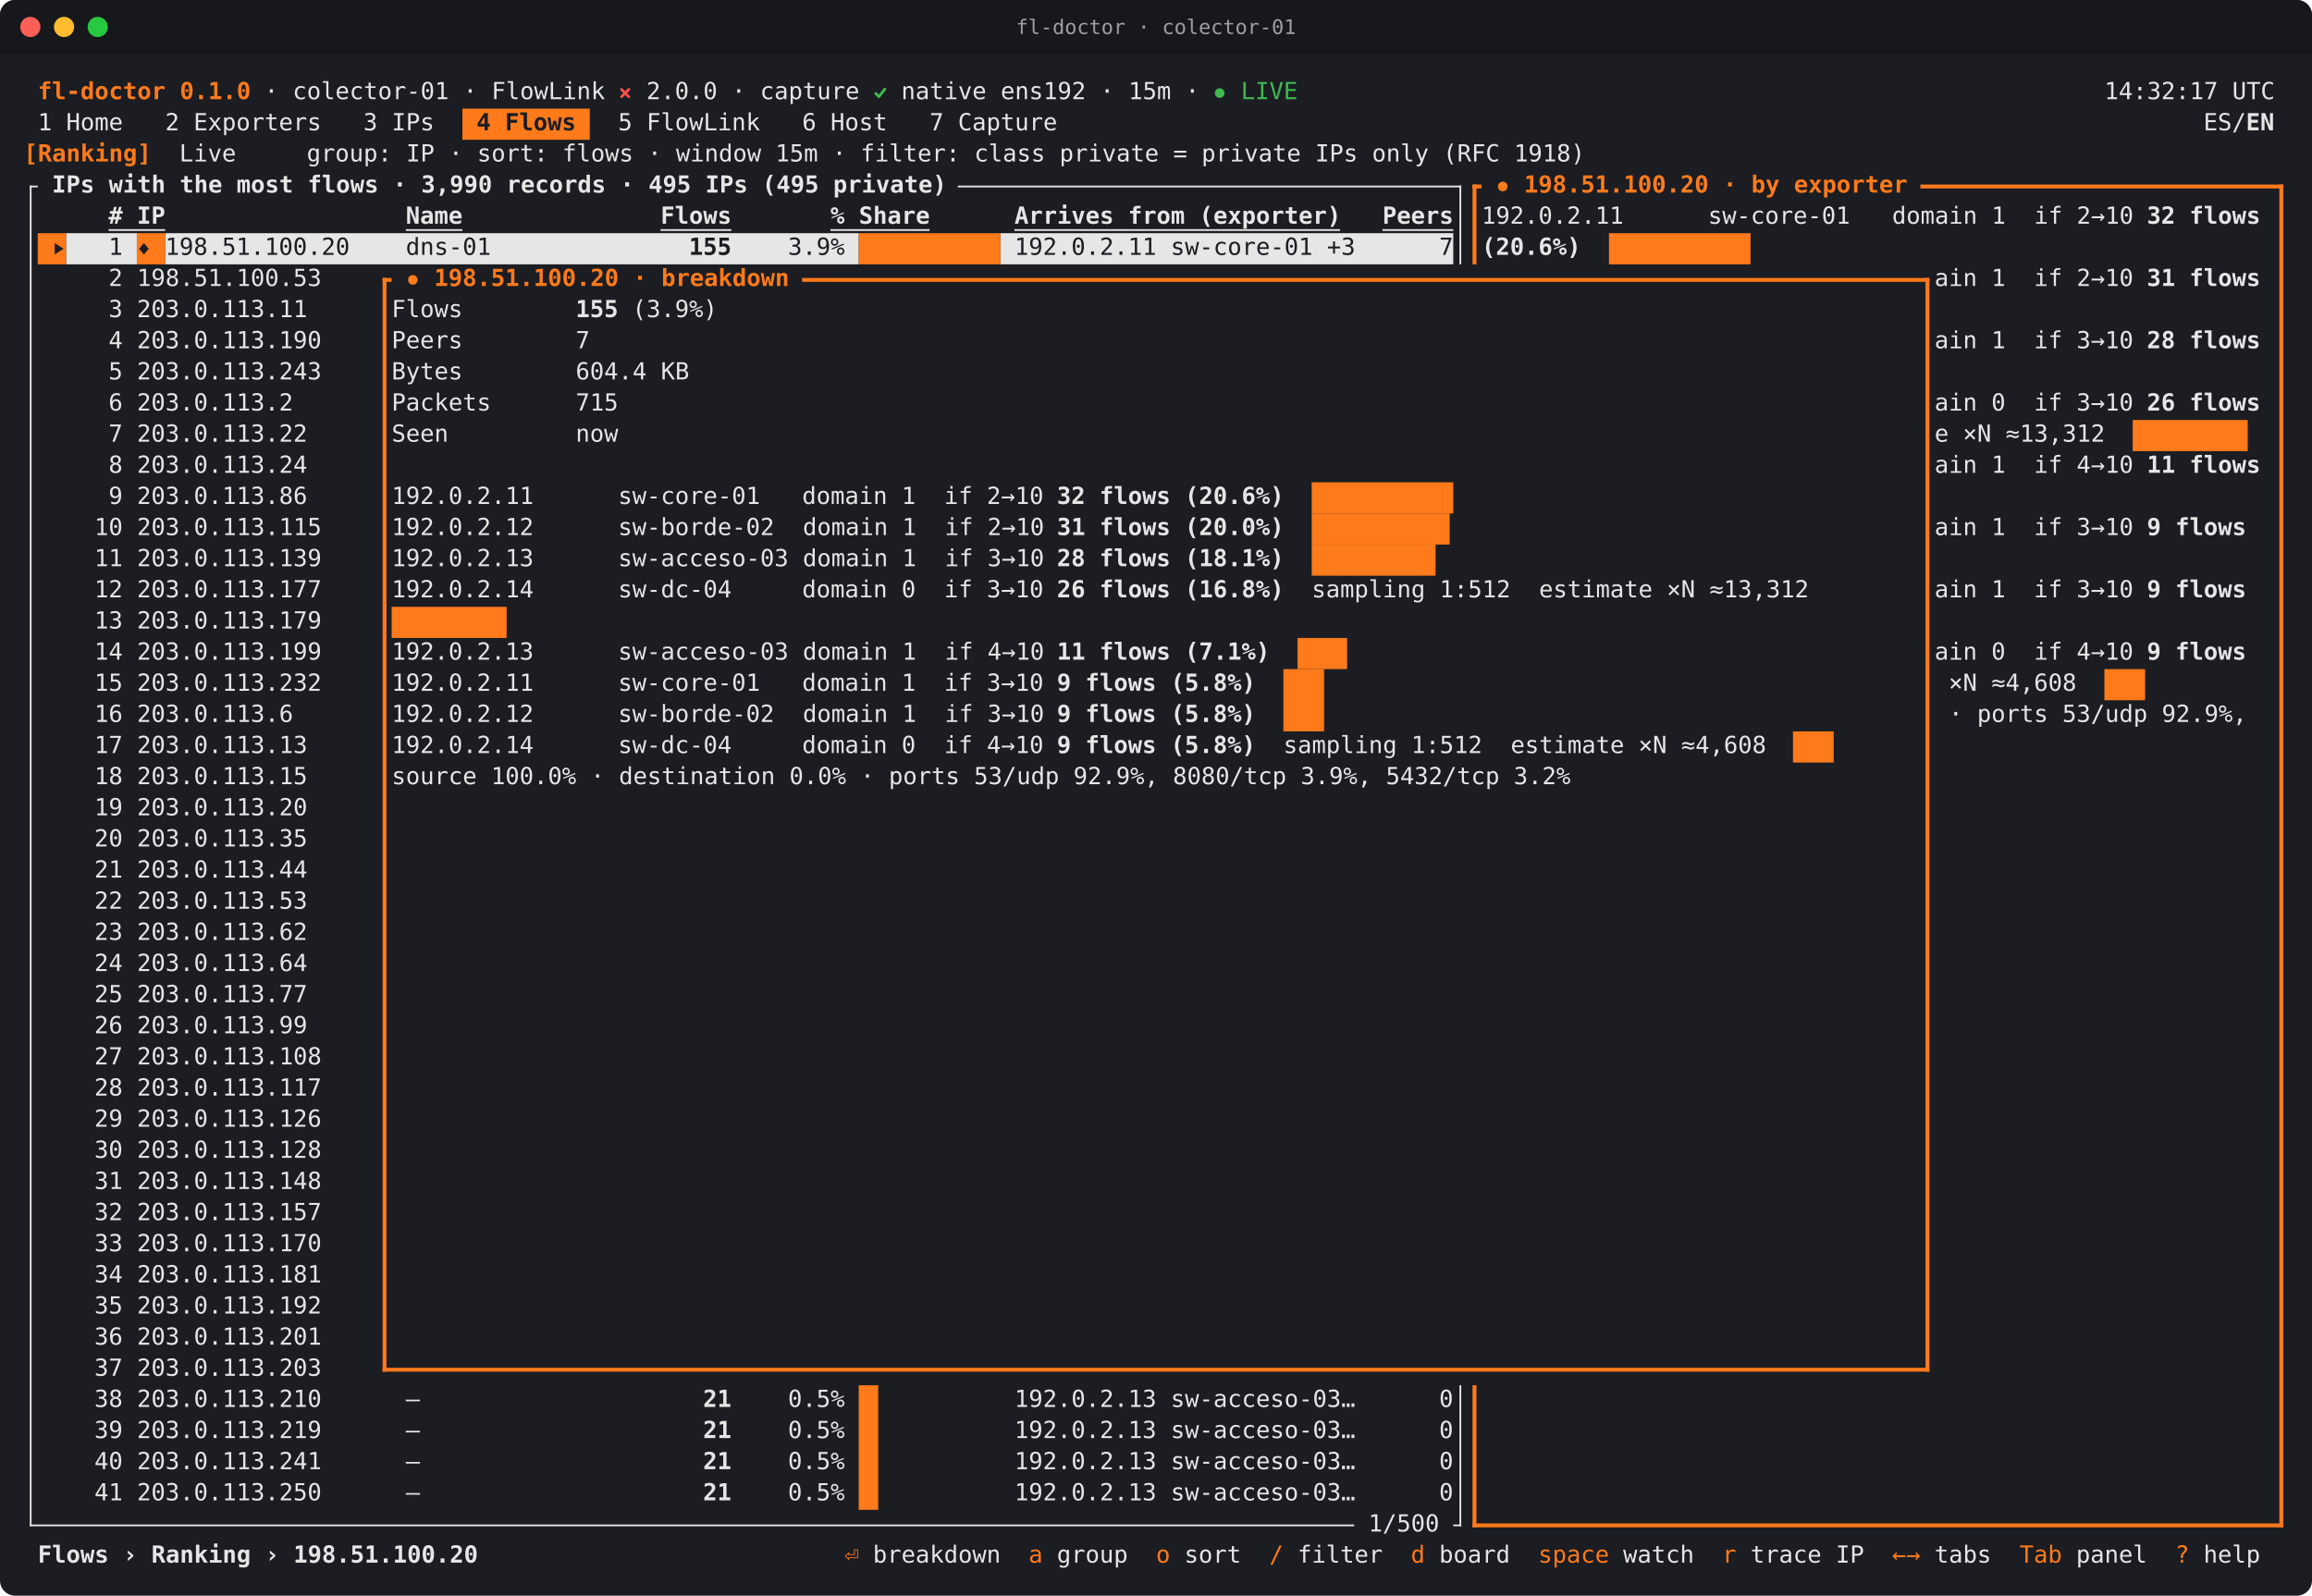
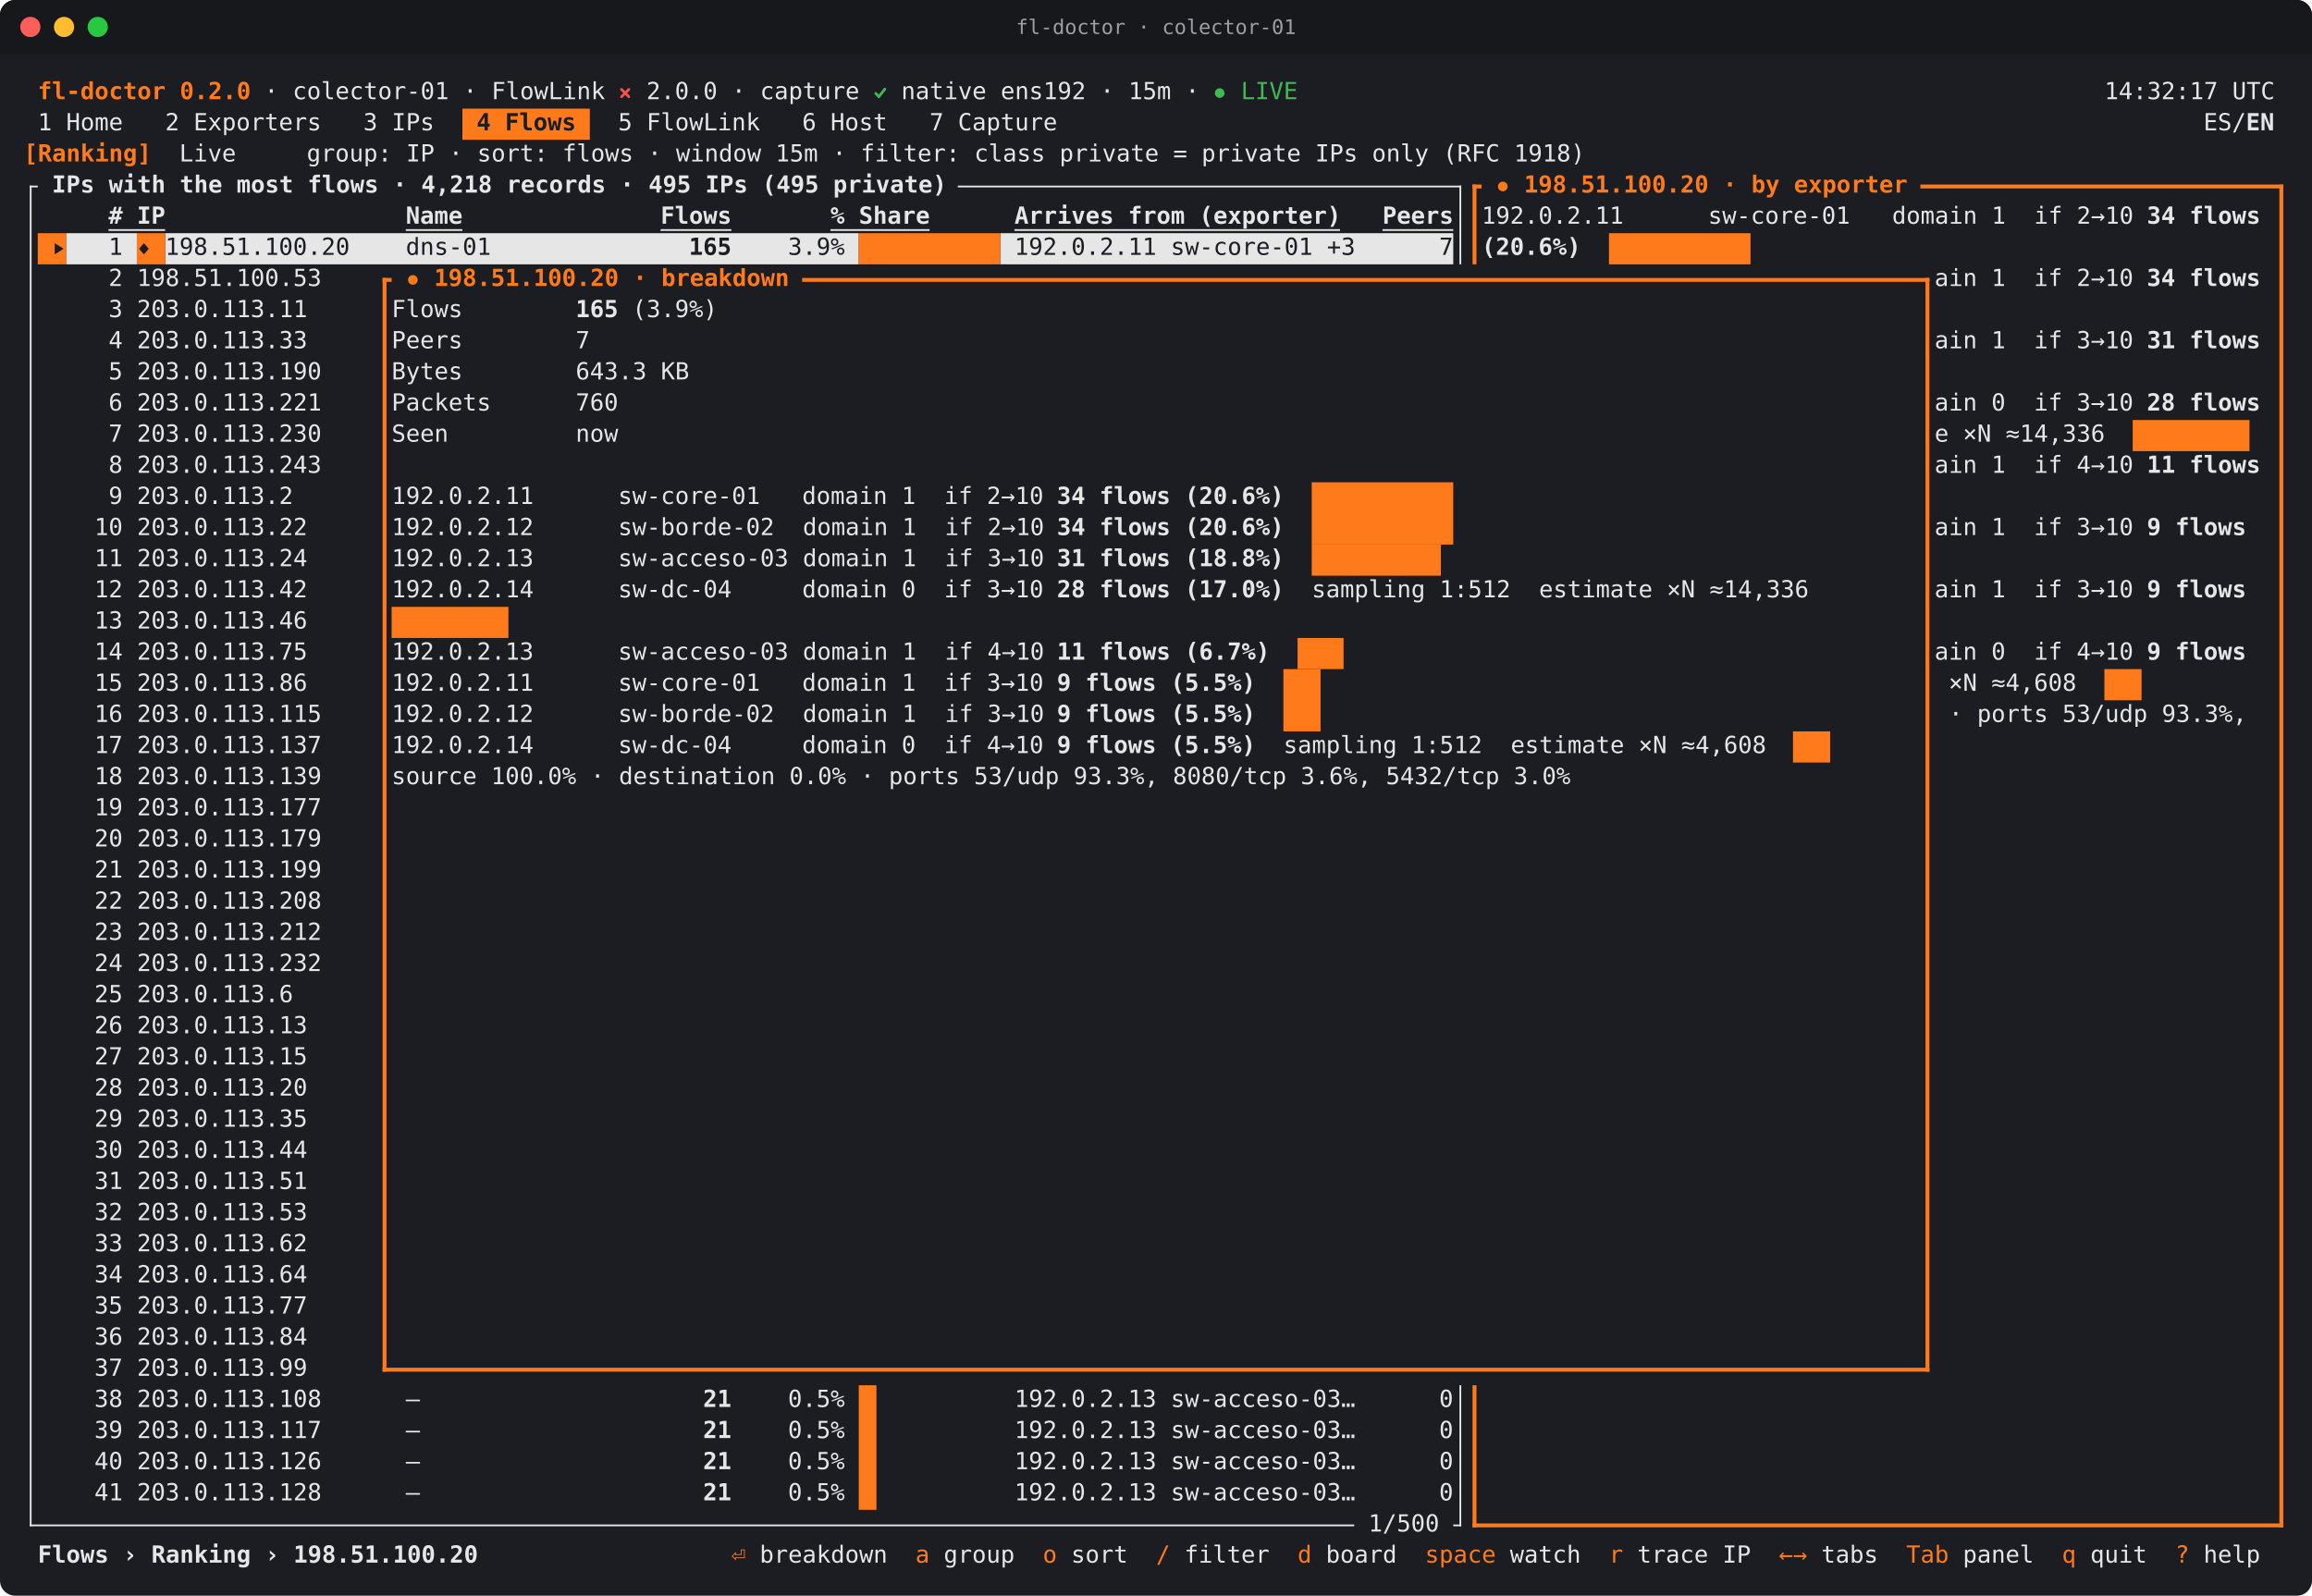
<svg xmlns="http://www.w3.org/2000/svg" role="img" viewBox="0 0 1372 947.04" width="1372" height="947.04" aria-label="fl-doctor · colector-01">
  <style>text{font-family:'JetBrains Mono','Cascadia Mono','SF Mono',Menlo,'DejaVu Sans Mono','Liberation Mono',Consolas,monospace;font-size:14px;white-space:pre}.b{font-weight:700}.i{font-style:italic}.c0{fill:#ff7a1a}.c1{fill:#e6e6e6}.c2{fill:#3fb950}.c3{fill:#1b1d22}</style>
  <rect width="1372" height="947.04" rx="9" fill="#1b1d22" />
  <path d="M0 9a9 9 0 0 1 9-9h1354a9 9 0 0 1 9 9v23H0z" fill="#16181c" />
  <circle cx="18" cy="16" r="6" fill="#ff5f57" />
  <circle cx="38" cy="16" r="6" fill="#febc2e" />
  <circle cx="58" cy="16" r="6" fill="#28c840" />
  <text x="686" y="20.2" text-anchor="middle" style="font-size:12px" fill="#c8ccd4" fill-opacity=".75">fl-doctor · colector-01</text>
  <rect x="22.4" y="138.4" width="4.2" height="18.48" fill="#1b1d22" />
  <rect x="509.6" y="138.4" width="84" height="18.48" fill="#1b1d22" />
  <rect x="17.68" y="110.16" width="1.05" height="795.69" fill="#e6e6e6" />
  <rect x="17.68" y="110.16" width="4.72" height="1.05" fill="#e6e6e6" />
  <rect x="17.68" y="904.79" width="785.93" height="1.05" fill="#e6e6e6" />
  <rect x="39.2" y="138.4" width="42" height="18.48" fill="#e6e6e6" />
  <rect x="98" y="138.4" width="411.6" height="18.48" fill="#e6e6e6" />
  <rect x="568.4" y="110.16" width="298.73" height="1.05" fill="#e6e6e6" />
  <rect x="593.6" y="138.4" width="268.8" height="18.48" fill="#e6e6e6" />
  <rect x="862.4" y="904.79" width="4.73" height="1.05" fill="#e6e6e6" />
  <rect x="866.08" y="110.16" width="1.05" height="46.72" fill="#e6e6e6" />
  <rect x="866.08" y="822.16" width="1.05" height="83.69" fill="#e6e6e6" />
  <rect x="22.4" y="138.4" width="16.8" height="18.48" fill="#ff7a1a" />
  <rect x="81.2" y="138.4" width="16.8" height="18.48" fill="#ff7a1a" />
  <rect x="227.04" y="164.97" width="2.31" height="649.11" fill="#ff7a1a" />
  <rect x="227.04" y="164.97" width="5.36" height="2.31" fill="#ff7a1a" />
  <rect x="227.04" y="811.76" width="917.91" height="2.31" fill="#ff7a1a" />
-   <rect x="232.4" y="360.16" width="68.25" height="18.48" fill="#ff7a1a" />
+   <rect x="232.4" y="360.16" width="69.3" height="18.48" fill="#ff7a1a" />
  <rect x="274.4" y="64.48" width="75.6" height="18.48" fill="#ff7a1a" />
  <rect x="476" y="164.97" width="668.95" height="2.31" fill="#ff7a1a" />
-   <rect x="509.6" y="822.16" width="11.55" height="73.92" fill="#ff7a1a" />
+   <rect x="509.6" y="822.16" width="10.5" height="73.92" fill="#ff7a1a" />
  <rect x="509.6" y="138.4" width="84" height="18.48" fill="#ff7a1a" />
-   <rect x="761.6" y="397.12" width="24.15" height="36.96" fill="#ff7a1a" />
-   <rect x="770" y="378.64" width="29.4" height="18.48" fill="#ff7a1a" />
-   <rect x="778.4" y="323.2" width="73.5" height="18.48" fill="#ff7a1a" />
-   <rect x="778.4" y="304.72" width="81.9" height="18.48" fill="#ff7a1a" />
-   <rect x="778.4" y="286.24" width="84" height="18.48" fill="#ff7a1a" />
+   <rect x="761.6" y="397.12" width="22.05" height="36.96" fill="#ff7a1a" />
+   <rect x="770" y="378.64" width="27.3" height="18.48" fill="#ff7a1a" />
+   <rect x="778.4" y="323.2" width="76.65" height="18.48" fill="#ff7a1a" />
+   <rect x="778.4" y="286.24" width="84" height="36.96" fill="#ff7a1a" />
  <rect x="873.85" y="109.53" width="2.31" height="47.35" fill="#ff7a1a" />
  <rect x="873.85" y="822.16" width="2.31" height="84.32" fill="#ff7a1a" />
  <rect x="873.85" y="109.53" width="5.36" height="2.31" fill="#ff7a1a" />
  <rect x="873.85" y="904.16" width="481.11" height="2.31" fill="#ff7a1a" />
  <rect x="954.8" y="138.4" width="84" height="18.48" fill="#ff7a1a" />
-   <rect x="1064" y="434.08" width="24.15" height="18.48" fill="#ff7a1a" />
+   <rect x="1064" y="434.08" width="22.05" height="18.48" fill="#ff7a1a" />
  <rect x="1139.6" y="109.53" width="215.36" height="2.31" fill="#ff7a1a" />
  <rect x="1142.64" y="164.97" width="2.31" height="649.11" fill="#ff7a1a" />
-   <rect x="1248.8" y="397.12" width="24.15" height="18.48" fill="#ff7a1a" />
-   <rect x="1265.6" y="249.28" width="68.25" height="18.48" fill="#ff7a1a" />
+   <rect x="1248.8" y="397.12" width="22.05" height="18.48" fill="#ff7a1a" />
+   <rect x="1265.6" y="249.28" width="69.3" height="18.48" fill="#ff7a1a" />
  <rect x="1352.64" y="109.53" width="2.31" height="796.95" fill="#ff7a1a" />
  <path d="M368.82 53.06L373.18 57.42M373.18 53.06L368.82 57.42" fill="none" stroke="#f85149" stroke-width="1.6" stroke-linecap="round" />
  <path d="M519.68 55.41L521.53 57.42L525.06 52.89" fill="none" stroke="#3fb950" stroke-width="1.6" stroke-linecap="round" stroke-linejoin="round" />
  <circle cx="723.8" cy="55.24" r="2.86" fill="#3fb950" />
  <circle cx="891.8" cy="110.68" r="2.86" fill="#ff7a1a" />
  <path d="M32.45 144.29L37.71 147.64L32.45 150.99Z" fill="#1b1d22" />
  <path d="M85.4 144.28L88.26 147.64L85.4 151L82.54 147.64Z" fill="#1b1d22" />
  <circle cx="245" cy="166.12" r="2.86" fill="#ff7a1a" />
-   <text class="c0 b" x="22.4" y="58.86" textLength="126" lengthAdjust="spacing" xml:space="preserve">fl-doctor 0.1.0</text>
+   <text class="c0 b" x="22.4" y="58.86" textLength="126" lengthAdjust="spacing" xml:space="preserve">fl-doctor 0.2.0</text>
  <text class="c1" x="156.8" y="58.86" textLength="201.6" lengthAdjust="spacing" xml:space="preserve">· colector-01 · FlowLink</text>
  <text class="c1" x="383.6" y="58.86" textLength="126" lengthAdjust="spacing" xml:space="preserve">2.0.0 · capture</text>
  <text class="c1" x="534.8" y="58.86" textLength="176.4" lengthAdjust="spacing" xml:space="preserve">native ens192 · 15m ·</text>
  <text class="c2" x="736.4" y="58.86" textLength="33.6" lengthAdjust="spacing" xml:space="preserve">LIVE</text>
  <text class="c1" x="1248.8" y="58.86" textLength="100.8" lengthAdjust="spacing" xml:space="preserve">14:32:17 UTC</text>
  <text class="c1" x="22.4" y="77.34" textLength="50.4" lengthAdjust="spacing" xml:space="preserve">1 Home</text>
  <text class="c1" x="98" y="77.34" textLength="92.4" lengthAdjust="spacing" xml:space="preserve">2 Exporters</text>
  <text class="c1" x="215.6" y="77.34" textLength="42" lengthAdjust="spacing" xml:space="preserve">3 IPs</text>
  <text class="c3 b" x="282.8" y="77.34" textLength="58.8" lengthAdjust="spacing" xml:space="preserve">4 Flows</text>
  <text class="c1" x="366.8" y="77.34" textLength="84" lengthAdjust="spacing" xml:space="preserve">5 FlowLink</text>
  <text class="c1" x="476" y="77.34" textLength="50.4" lengthAdjust="spacing" xml:space="preserve">6 Host</text>
  <text class="c1" x="551.6" y="77.34" textLength="75.6" lengthAdjust="spacing" xml:space="preserve">7 Capture</text>
  <text class="c1" x="1307.6" y="77.34" textLength="25.2" lengthAdjust="spacing" xml:space="preserve">ES/</text>
  <text class="c1 b" x="1332.8" y="77.34" textLength="16.8" lengthAdjust="spacing" xml:space="preserve">EN</text>
  <text class="c0 b" x="14" y="95.82" textLength="75.6" lengthAdjust="spacing" xml:space="preserve">[Ranking]</text>
  <text class="c1" x="106.4" y="95.82" textLength="33.6" lengthAdjust="spacing" xml:space="preserve">Live</text>
  <text class="c1" x="182" y="95.82" textLength="756" lengthAdjust="spacing" xml:space="preserve">group: IP · sort: flows · window 15m · filter: class private = private IPs only (RFC 1918)</text>
-   <text class="c1 b" x="30.8" y="114.3" textLength="529.2" lengthAdjust="spacing" xml:space="preserve">IPs with the most flows · 3,990 records · 495 IPs (495 private)</text>
+   <text class="c1 b" x="30.8" y="114.3" textLength="529.2" lengthAdjust="spacing" xml:space="preserve">IPs with the most flows · 4,218 records · 495 IPs (495 private)</text>
  <text class="c0 b" x="904.4" y="114.3" textLength="226.8" lengthAdjust="spacing" xml:space="preserve">198.51.100.20 · by exporter</text>
  <text class="c1 b" x="64.4" y="132.78" textLength="33.6" lengthAdjust="spacing" xml:space="preserve"># IP</text>
  <rect x="64.4" y="136" width="33.6" height="1.05" fill="#e6e6e6" />
  <text class="c1 b" x="240.8" y="132.78" textLength="33.6" lengthAdjust="spacing" xml:space="preserve">Name</text>
  <rect x="240.8" y="136" width="33.6" height="1.05" fill="#e6e6e6" />
  <text class="c1 b" x="392" y="132.78" textLength="42" lengthAdjust="spacing" xml:space="preserve">Flows</text>
  <rect x="392" y="136" width="42" height="1.05" fill="#e6e6e6" />
  <text class="c1 b" x="492.8" y="132.78" textLength="58.8" lengthAdjust="spacing" xml:space="preserve">% Share</text>
  <rect x="492.8" y="136" width="58.8" height="1.05" fill="#e6e6e6" />
  <text class="c1 b" x="602" y="132.78" textLength="193.2" lengthAdjust="spacing" xml:space="preserve">Arrives from (exporter)</text>
  <rect x="602" y="136" width="193.2" height="1.05" fill="#e6e6e6" />
  <text class="c1 b" x="820.4" y="132.78" textLength="42" lengthAdjust="spacing" xml:space="preserve">Peers</text>
  <rect x="820.4" y="136" width="42" height="1.05" fill="#e6e6e6" />
  <text class="c1" x="879.2" y="132.78" textLength="84" lengthAdjust="spacing" xml:space="preserve">192.0.2.11</text>
  <text class="c1" x="1013.6" y="132.78" textLength="84" lengthAdjust="spacing" xml:space="preserve">sw-core-01</text>
  <text class="c1" x="1122.8" y="132.78" textLength="142.8" lengthAdjust="spacing" xml:space="preserve">domain 1  if 2→10</text>
-   <text class="c1 b" x="1274" y="132.78" textLength="67.2" lengthAdjust="spacing" xml:space="preserve">32 flows</text>
+   <text class="c1 b" x="1274" y="132.78" textLength="67.2" lengthAdjust="spacing" xml:space="preserve">34 flows</text>
  <text class="c3" x="64.4" y="151.26" textLength="8.4" lengthAdjust="spacing" xml:space="preserve">1</text>
  <text class="c3" x="98" y="151.26" textLength="109.2" lengthAdjust="spacing" xml:space="preserve">198.51.100.20</text>
  <text class="c3" x="240.8" y="151.26" textLength="50.4" lengthAdjust="spacing" xml:space="preserve">dns-01</text>
-   <text class="c3 b" x="408.8" y="151.26" textLength="25.2" lengthAdjust="spacing" xml:space="preserve">155</text>
+   <text class="c3 b" x="408.8" y="151.26" textLength="25.2" lengthAdjust="spacing" xml:space="preserve">165</text>
  <text class="c3" x="467.6" y="151.26" textLength="33.6" lengthAdjust="spacing" xml:space="preserve">3.9%</text>
  <text class="c3" x="602" y="151.26" textLength="201.6" lengthAdjust="spacing" xml:space="preserve">192.0.2.11 sw-core-01 +3</text>
  <text class="c3" x="854" y="151.26" textLength="8.4" lengthAdjust="spacing" xml:space="preserve">7</text>
  <text class="c1 b" x="879.2" y="151.26" textLength="58.8" lengthAdjust="spacing" xml:space="preserve">(20.6%)</text>
  <text class="c1" x="64.4" y="169.74" textLength="126" lengthAdjust="spacing" xml:space="preserve">2 198.51.100.53</text>
  <text class="c0 b" x="257.6" y="169.74" textLength="210" lengthAdjust="spacing" xml:space="preserve">198.51.100.20 · breakdown</text>
  <text class="c1" x="1148" y="169.74" textLength="117.6" lengthAdjust="spacing" xml:space="preserve">ain 1  if 2→10</text>
-   <text class="c1 b" x="1274" y="169.74" textLength="67.2" lengthAdjust="spacing" xml:space="preserve">31 flows</text>
+   <text class="c1 b" x="1274" y="169.74" textLength="67.2" lengthAdjust="spacing" xml:space="preserve">34 flows</text>
  <text class="c1" x="64.4" y="188.22" textLength="117.6" lengthAdjust="spacing" xml:space="preserve">3 203.0.113.11</text>
  <text class="c1" x="232.4" y="188.22" textLength="42" lengthAdjust="spacing" xml:space="preserve">Flows</text>
-   <text class="c1 b" x="341.6" y="188.22" textLength="25.2" lengthAdjust="spacing" xml:space="preserve">155</text>
+   <text class="c1 b" x="341.6" y="188.22" textLength="25.2" lengthAdjust="spacing" xml:space="preserve">165</text>
  <text class="c1" x="375.2" y="188.22" textLength="50.4" lengthAdjust="spacing" xml:space="preserve">(3.9%)</text>
-   <text class="c1" x="64.4" y="206.7" textLength="126" lengthAdjust="spacing" xml:space="preserve">4 203.0.113.190</text>
+   <text class="c1" x="64.4" y="206.7" textLength="117.6" lengthAdjust="spacing" xml:space="preserve">4 203.0.113.33</text>
  <text class="c1" x="232.4" y="206.7" textLength="42" lengthAdjust="spacing" xml:space="preserve">Peers</text>
  <text class="c1" x="341.6" y="206.7" textLength="8.4" lengthAdjust="spacing" xml:space="preserve">7</text>
  <text class="c1" x="1148" y="206.7" textLength="117.6" lengthAdjust="spacing" xml:space="preserve">ain 1  if 3→10</text>
-   <text class="c1 b" x="1274" y="206.7" textLength="67.2" lengthAdjust="spacing" xml:space="preserve">28 flows</text>
-   <text class="c1" x="64.4" y="225.18" textLength="126" lengthAdjust="spacing" xml:space="preserve">5 203.0.113.243</text>
+   <text class="c1 b" x="1274" y="206.7" textLength="67.2" lengthAdjust="spacing" xml:space="preserve">31 flows</text>
+   <text class="c1" x="64.4" y="225.18" textLength="126" lengthAdjust="spacing" xml:space="preserve">5 203.0.113.190</text>
  <text class="c1" x="232.4" y="225.18" textLength="42" lengthAdjust="spacing" xml:space="preserve">Bytes</text>
-   <text class="c1" x="341.6" y="225.18" textLength="67.2" lengthAdjust="spacing" xml:space="preserve">604.4 KB</text>
-   <text class="c1" x="64.4" y="243.66" textLength="109.2" lengthAdjust="spacing" xml:space="preserve">6 203.0.113.2</text>
+   <text class="c1" x="341.6" y="225.18" textLength="67.2" lengthAdjust="spacing" xml:space="preserve">643.3 KB</text>
+   <text class="c1" x="64.4" y="243.66" textLength="126" lengthAdjust="spacing" xml:space="preserve">6 203.0.113.221</text>
  <text class="c1" x="232.4" y="243.66" textLength="58.8" lengthAdjust="spacing" xml:space="preserve">Packets</text>
-   <text class="c1" x="341.6" y="243.66" textLength="25.2" lengthAdjust="spacing" xml:space="preserve">715</text>
+   <text class="c1" x="341.6" y="243.66" textLength="25.2" lengthAdjust="spacing" xml:space="preserve">760</text>
  <text class="c1" x="1148" y="243.66" textLength="117.6" lengthAdjust="spacing" xml:space="preserve">ain 0  if 3→10</text>
-   <text class="c1 b" x="1274" y="243.66" textLength="67.2" lengthAdjust="spacing" xml:space="preserve">26 flows</text>
-   <text class="c1" x="64.4" y="262.14" textLength="117.6" lengthAdjust="spacing" xml:space="preserve">7 203.0.113.22</text>
+   <text class="c1 b" x="1274" y="243.66" textLength="67.2" lengthAdjust="spacing" xml:space="preserve">28 flows</text>
+   <text class="c1" x="64.4" y="262.14" textLength="126" lengthAdjust="spacing" xml:space="preserve">7 203.0.113.230</text>
  <text class="c1" x="232.4" y="262.14" textLength="33.6" lengthAdjust="spacing" xml:space="preserve">Seen</text>
  <text class="c1" x="341.6" y="262.14" textLength="25.2" lengthAdjust="spacing" xml:space="preserve">now</text>
-   <text class="c1" x="1148" y="262.14" textLength="100.8" lengthAdjust="spacing" xml:space="preserve">e ×N ≈13,312</text>
-   <text class="c1" x="64.4" y="280.62" textLength="117.6" lengthAdjust="spacing" xml:space="preserve">8 203.0.113.24</text>
+   <text class="c1" x="1148" y="262.14" textLength="100.8" lengthAdjust="spacing" xml:space="preserve">e ×N ≈14,336</text>
+   <text class="c1" x="64.4" y="280.62" textLength="126" lengthAdjust="spacing" xml:space="preserve">8 203.0.113.243</text>
  <text class="c1" x="1148" y="280.62" textLength="117.6" lengthAdjust="spacing" xml:space="preserve">ain 1  if 4→10</text>
  <text class="c1 b" x="1274" y="280.62" textLength="67.2" lengthAdjust="spacing" xml:space="preserve">11 flows</text>
-   <text class="c1" x="64.4" y="299.1" textLength="117.6" lengthAdjust="spacing" xml:space="preserve">9 203.0.113.86</text>
+   <text class="c1" x="64.4" y="299.1" textLength="109.2" lengthAdjust="spacing" xml:space="preserve">9 203.0.113.2</text>
  <text class="c1" x="232.4" y="299.1" textLength="84" lengthAdjust="spacing" xml:space="preserve">192.0.2.11</text>
  <text class="c1" x="366.8" y="299.1" textLength="84" lengthAdjust="spacing" xml:space="preserve">sw-core-01</text>
  <text class="c1" x="476" y="299.1" textLength="142.8" lengthAdjust="spacing" xml:space="preserve">domain 1  if 2→10</text>
-   <text class="c1 b" x="627.2" y="299.1" textLength="134.4" lengthAdjust="spacing" xml:space="preserve">32 flows (20.6%)</text>
-   <text class="c1" x="56" y="317.58" textLength="134.4" lengthAdjust="spacing" xml:space="preserve">10 203.0.113.115</text>
+   <text class="c1 b" x="627.2" y="299.1" textLength="134.4" lengthAdjust="spacing" xml:space="preserve">34 flows (20.6%)</text>
+   <text class="c1" x="56" y="317.58" textLength="126" lengthAdjust="spacing" xml:space="preserve">10 203.0.113.22</text>
  <text class="c1" x="232.4" y="317.58" textLength="84" lengthAdjust="spacing" xml:space="preserve">192.0.2.12</text>
  <text class="c1" x="366.8" y="317.58" textLength="252" lengthAdjust="spacing" xml:space="preserve">sw-borde-02  domain 1  if 2→10</text>
-   <text class="c1 b" x="627.2" y="317.58" textLength="134.4" lengthAdjust="spacing" xml:space="preserve">31 flows (20.0%)</text>
+   <text class="c1 b" x="627.2" y="317.58" textLength="134.4" lengthAdjust="spacing" xml:space="preserve">34 flows (20.6%)</text>
  <text class="c1" x="1148" y="317.58" textLength="117.6" lengthAdjust="spacing" xml:space="preserve">ain 1  if 3→10</text>
  <text class="c1 b" x="1274" y="317.58" textLength="58.8" lengthAdjust="spacing" xml:space="preserve">9 flows</text>
-   <text class="c1" x="56" y="336.06" textLength="134.4" lengthAdjust="spacing" xml:space="preserve">11 203.0.113.139</text>
+   <text class="c1" x="56" y="336.06" textLength="126" lengthAdjust="spacing" xml:space="preserve">11 203.0.113.24</text>
  <text class="c1" x="232.4" y="336.06" textLength="84" lengthAdjust="spacing" xml:space="preserve">192.0.2.13</text>
  <text class="c1" x="366.8" y="336.06" textLength="252" lengthAdjust="spacing" xml:space="preserve">sw-acceso-03 domain 1  if 3→10</text>
-   <text class="c1 b" x="627.2" y="336.06" textLength="134.4" lengthAdjust="spacing" xml:space="preserve">28 flows (18.1%)</text>
-   <text class="c1" x="56" y="354.54" textLength="134.4" lengthAdjust="spacing" xml:space="preserve">12 203.0.113.177</text>
+   <text class="c1 b" x="627.2" y="336.06" textLength="134.4" lengthAdjust="spacing" xml:space="preserve">31 flows (18.8%)</text>
+   <text class="c1" x="56" y="354.54" textLength="126" lengthAdjust="spacing" xml:space="preserve">12 203.0.113.42</text>
  <text class="c1" x="232.4" y="354.54" textLength="84" lengthAdjust="spacing" xml:space="preserve">192.0.2.14</text>
  <text class="c1" x="366.8" y="354.54" textLength="67.2" lengthAdjust="spacing" xml:space="preserve">sw-dc-04</text>
  <text class="c1" x="476" y="354.54" textLength="142.8" lengthAdjust="spacing" xml:space="preserve">domain 0  if 3→10</text>
-   <text class="c1 b" x="627.2" y="354.54" textLength="134.4" lengthAdjust="spacing" xml:space="preserve">26 flows (16.8%)</text>
-   <text class="c1" x="778.4" y="354.54" textLength="294" lengthAdjust="spacing" xml:space="preserve">sampling 1:512  estimate ×N ≈13,312</text>
+   <text class="c1 b" x="627.2" y="354.54" textLength="134.4" lengthAdjust="spacing" xml:space="preserve">28 flows (17.0%)</text>
+   <text class="c1" x="778.4" y="354.54" textLength="294" lengthAdjust="spacing" xml:space="preserve">sampling 1:512  estimate ×N ≈14,336</text>
  <text class="c1" x="1148" y="354.54" textLength="117.6" lengthAdjust="spacing" xml:space="preserve">ain 1  if 3→10</text>
  <text class="c1 b" x="1274" y="354.54" textLength="58.8" lengthAdjust="spacing" xml:space="preserve">9 flows</text>
-   <text class="c1" x="56" y="373.02" textLength="134.4" lengthAdjust="spacing" xml:space="preserve">13 203.0.113.179</text>
-   <text class="c1" x="56" y="391.5" textLength="134.4" lengthAdjust="spacing" xml:space="preserve">14 203.0.113.199</text>
+   <text class="c1" x="56" y="373.02" textLength="126" lengthAdjust="spacing" xml:space="preserve">13 203.0.113.46</text>
+   <text class="c1" x="56" y="391.5" textLength="126" lengthAdjust="spacing" xml:space="preserve">14 203.0.113.75</text>
  <text class="c1" x="232.4" y="391.5" textLength="84" lengthAdjust="spacing" xml:space="preserve">192.0.2.13</text>
  <text class="c1" x="366.8" y="391.5" textLength="252" lengthAdjust="spacing" xml:space="preserve">sw-acceso-03 domain 1  if 4→10</text>
-   <text class="c1 b" x="627.2" y="391.5" textLength="126" lengthAdjust="spacing" xml:space="preserve">11 flows (7.1%)</text>
+   <text class="c1 b" x="627.2" y="391.5" textLength="126" lengthAdjust="spacing" xml:space="preserve">11 flows (6.7%)</text>
  <text class="c1" x="1148" y="391.5" textLength="117.6" lengthAdjust="spacing" xml:space="preserve">ain 0  if 4→10</text>
  <text class="c1 b" x="1274" y="391.5" textLength="58.8" lengthAdjust="spacing" xml:space="preserve">9 flows</text>
-   <text class="c1" x="56" y="409.98" textLength="134.4" lengthAdjust="spacing" xml:space="preserve">15 203.0.113.232</text>
+   <text class="c1" x="56" y="409.98" textLength="126" lengthAdjust="spacing" xml:space="preserve">15 203.0.113.86</text>
  <text class="c1" x="232.4" y="409.98" textLength="84" lengthAdjust="spacing" xml:space="preserve">192.0.2.11</text>
  <text class="c1" x="366.8" y="409.98" textLength="84" lengthAdjust="spacing" xml:space="preserve">sw-core-01</text>
  <text class="c1" x="476" y="409.98" textLength="142.8" lengthAdjust="spacing" xml:space="preserve">domain 1  if 3→10</text>
-   <text class="c1 b" x="627.2" y="409.98" textLength="117.6" lengthAdjust="spacing" xml:space="preserve">9 flows (5.8%)</text>
+   <text class="c1 b" x="627.2" y="409.98" textLength="117.6" lengthAdjust="spacing" xml:space="preserve">9 flows (5.5%)</text>
  <text class="c1" x="1156.4" y="409.98" textLength="75.6" lengthAdjust="spacing" xml:space="preserve">×N ≈4,608</text>
-   <text class="c1" x="56" y="428.46" textLength="117.6" lengthAdjust="spacing" xml:space="preserve">16 203.0.113.6</text>
+   <text class="c1" x="56" y="428.46" textLength="134.4" lengthAdjust="spacing" xml:space="preserve">16 203.0.113.115</text>
  <text class="c1" x="232.4" y="428.46" textLength="84" lengthAdjust="spacing" xml:space="preserve">192.0.2.12</text>
  <text class="c1" x="366.8" y="428.46" textLength="252" lengthAdjust="spacing" xml:space="preserve">sw-borde-02  domain 1  if 3→10</text>
-   <text class="c1 b" x="627.2" y="428.46" textLength="117.6" lengthAdjust="spacing" xml:space="preserve">9 flows (5.8%)</text>
-   <text class="c1" x="1156.4" y="428.46" textLength="176.4" lengthAdjust="spacing" xml:space="preserve">· ports 53/udp 92.9%,</text>
-   <text class="c1" x="56" y="446.94" textLength="126" lengthAdjust="spacing" xml:space="preserve">17 203.0.113.13</text>
+   <text class="c1 b" x="627.2" y="428.46" textLength="117.6" lengthAdjust="spacing" xml:space="preserve">9 flows (5.5%)</text>
+   <text class="c1" x="1156.4" y="428.46" textLength="176.4" lengthAdjust="spacing" xml:space="preserve">· ports 53/udp 93.3%,</text>
+   <text class="c1" x="56" y="446.94" textLength="134.4" lengthAdjust="spacing" xml:space="preserve">17 203.0.113.137</text>
  <text class="c1" x="232.4" y="446.94" textLength="84" lengthAdjust="spacing" xml:space="preserve">192.0.2.14</text>
  <text class="c1" x="366.8" y="446.94" textLength="67.2" lengthAdjust="spacing" xml:space="preserve">sw-dc-04</text>
  <text class="c1" x="476" y="446.94" textLength="142.8" lengthAdjust="spacing" xml:space="preserve">domain 0  if 4→10</text>
-   <text class="c1 b" x="627.2" y="446.94" textLength="117.6" lengthAdjust="spacing" xml:space="preserve">9 flows (5.8%)</text>
+   <text class="c1 b" x="627.2" y="446.94" textLength="117.6" lengthAdjust="spacing" xml:space="preserve">9 flows (5.5%)</text>
  <text class="c1" x="761.6" y="446.94" textLength="285.6" lengthAdjust="spacing" xml:space="preserve">sampling 1:512  estimate ×N ≈4,608</text>
-   <text class="c1" x="56" y="465.42" textLength="126" lengthAdjust="spacing" xml:space="preserve">18 203.0.113.15</text>
-   <text class="c1" x="232.4" y="465.42" textLength="697.2" lengthAdjust="spacing" xml:space="preserve">source 100.0% · destination 0.0% · ports 53/udp 92.9%, 8080/tcp 3.9%, 5432/tcp 3.2%</text>
-   <text class="c1" x="56" y="483.9" textLength="126" lengthAdjust="spacing" xml:space="preserve">19 203.0.113.20</text>
-   <text class="c1" x="56" y="502.38" textLength="126" lengthAdjust="spacing" xml:space="preserve">20 203.0.113.35</text>
-   <text class="c1" x="56" y="520.86" textLength="126" lengthAdjust="spacing" xml:space="preserve">21 203.0.113.44</text>
-   <text class="c1" x="56" y="539.34" textLength="126" lengthAdjust="spacing" xml:space="preserve">22 203.0.113.53</text>
-   <text class="c1" x="56" y="557.82" textLength="126" lengthAdjust="spacing" xml:space="preserve">23 203.0.113.62</text>
-   <text class="c1" x="56" y="576.3" textLength="126" lengthAdjust="spacing" xml:space="preserve">24 203.0.113.64</text>
-   <text class="c1" x="56" y="594.78" textLength="126" lengthAdjust="spacing" xml:space="preserve">25 203.0.113.77</text>
-   <text class="c1" x="56" y="613.26" textLength="126" lengthAdjust="spacing" xml:space="preserve">26 203.0.113.99</text>
-   <text class="c1" x="56" y="631.74" textLength="134.4" lengthAdjust="spacing" xml:space="preserve">27 203.0.113.108</text>
-   <text class="c1" x="56" y="650.22" textLength="134.4" lengthAdjust="spacing" xml:space="preserve">28 203.0.113.117</text>
-   <text class="c1" x="56" y="668.7" textLength="134.4" lengthAdjust="spacing" xml:space="preserve">29 203.0.113.126</text>
-   <text class="c1" x="56" y="687.18" textLength="134.4" lengthAdjust="spacing" xml:space="preserve">30 203.0.113.128</text>
-   <text class="c1" x="56" y="705.66" textLength="134.4" lengthAdjust="spacing" xml:space="preserve">31 203.0.113.148</text>
-   <text class="c1" x="56" y="724.14" textLength="134.4" lengthAdjust="spacing" xml:space="preserve">32 203.0.113.157</text>
-   <text class="c1" x="56" y="742.62" textLength="134.4" lengthAdjust="spacing" xml:space="preserve">33 203.0.113.170</text>
-   <text class="c1" x="56" y="761.1" textLength="134.4" lengthAdjust="spacing" xml:space="preserve">34 203.0.113.181</text>
-   <text class="c1" x="56" y="779.58" textLength="134.4" lengthAdjust="spacing" xml:space="preserve">35 203.0.113.192</text>
-   <text class="c1" x="56" y="798.06" textLength="134.4" lengthAdjust="spacing" xml:space="preserve">36 203.0.113.201</text>
-   <text class="c1" x="56" y="816.54" textLength="134.4" lengthAdjust="spacing" xml:space="preserve">37 203.0.113.203</text>
-   <text class="c1" x="56" y="835.02" textLength="134.4" lengthAdjust="spacing" xml:space="preserve">38 203.0.113.210</text>
+   <text class="c1" x="56" y="465.42" textLength="134.4" lengthAdjust="spacing" xml:space="preserve">18 203.0.113.139</text>
+   <text class="c1" x="232.4" y="465.42" textLength="697.2" lengthAdjust="spacing" xml:space="preserve">source 100.0% · destination 0.0% · ports 53/udp 93.3%, 8080/tcp 3.6%, 5432/tcp 3.0%</text>
+   <text class="c1" x="56" y="483.9" textLength="134.4" lengthAdjust="spacing" xml:space="preserve">19 203.0.113.177</text>
+   <text class="c1" x="56" y="502.38" textLength="134.4" lengthAdjust="spacing" xml:space="preserve">20 203.0.113.179</text>
+   <text class="c1" x="56" y="520.86" textLength="134.4" lengthAdjust="spacing" xml:space="preserve">21 203.0.113.199</text>
+   <text class="c1" x="56" y="539.34" textLength="134.4" lengthAdjust="spacing" xml:space="preserve">22 203.0.113.208</text>
+   <text class="c1" x="56" y="557.82" textLength="134.4" lengthAdjust="spacing" xml:space="preserve">23 203.0.113.212</text>
+   <text class="c1" x="56" y="576.3" textLength="134.4" lengthAdjust="spacing" xml:space="preserve">24 203.0.113.232</text>
+   <text class="c1" x="56" y="594.78" textLength="117.6" lengthAdjust="spacing" xml:space="preserve">25 203.0.113.6</text>
+   <text class="c1" x="56" y="613.26" textLength="126" lengthAdjust="spacing" xml:space="preserve">26 203.0.113.13</text>
+   <text class="c1" x="56" y="631.74" textLength="126" lengthAdjust="spacing" xml:space="preserve">27 203.0.113.15</text>
+   <text class="c1" x="56" y="650.22" textLength="126" lengthAdjust="spacing" xml:space="preserve">28 203.0.113.20</text>
+   <text class="c1" x="56" y="668.7" textLength="126" lengthAdjust="spacing" xml:space="preserve">29 203.0.113.35</text>
+   <text class="c1" x="56" y="687.18" textLength="126" lengthAdjust="spacing" xml:space="preserve">30 203.0.113.44</text>
+   <text class="c1" x="56" y="705.66" textLength="126" lengthAdjust="spacing" xml:space="preserve">31 203.0.113.51</text>
+   <text class="c1" x="56" y="724.14" textLength="126" lengthAdjust="spacing" xml:space="preserve">32 203.0.113.53</text>
+   <text class="c1" x="56" y="742.62" textLength="126" lengthAdjust="spacing" xml:space="preserve">33 203.0.113.62</text>
+   <text class="c1" x="56" y="761.1" textLength="126" lengthAdjust="spacing" xml:space="preserve">34 203.0.113.64</text>
+   <text class="c1" x="56" y="779.58" textLength="126" lengthAdjust="spacing" xml:space="preserve">35 203.0.113.77</text>
+   <text class="c1" x="56" y="798.06" textLength="126" lengthAdjust="spacing" xml:space="preserve">36 203.0.113.84</text>
+   <text class="c1" x="56" y="816.54" textLength="126" lengthAdjust="spacing" xml:space="preserve">37 203.0.113.99</text>
+   <text class="c1" x="56" y="835.02" textLength="134.4" lengthAdjust="spacing" xml:space="preserve">38 203.0.113.108</text>
  <text class="c1" x="240.8" y="835.02" textLength="8.4" lengthAdjust="spacing" xml:space="preserve">—</text>
  <text class="c1 b" x="417.2" y="835.02" textLength="16.8" lengthAdjust="spacing" xml:space="preserve">21</text>
  <text class="c1" x="467.6" y="835.02" textLength="33.6" lengthAdjust="spacing" xml:space="preserve">0.5%</text>
  <text class="c1" x="602" y="835.02" textLength="201.6" lengthAdjust="spacing" xml:space="preserve">192.0.2.13 sw-acceso-03…</text>
  <text class="c1" x="854" y="835.02" textLength="8.4" lengthAdjust="spacing" xml:space="preserve">0</text>
-   <text class="c1" x="56" y="853.5" textLength="134.4" lengthAdjust="spacing" xml:space="preserve">39 203.0.113.219</text>
+   <text class="c1" x="56" y="853.5" textLength="134.4" lengthAdjust="spacing" xml:space="preserve">39 203.0.113.117</text>
  <text class="c1" x="240.8" y="853.5" textLength="8.4" lengthAdjust="spacing" xml:space="preserve">—</text>
  <text class="c1 b" x="417.2" y="853.5" textLength="16.8" lengthAdjust="spacing" xml:space="preserve">21</text>
  <text class="c1" x="467.6" y="853.5" textLength="33.6" lengthAdjust="spacing" xml:space="preserve">0.5%</text>
  <text class="c1" x="602" y="853.5" textLength="201.6" lengthAdjust="spacing" xml:space="preserve">192.0.2.13 sw-acceso-03…</text>
  <text class="c1" x="854" y="853.5" textLength="8.4" lengthAdjust="spacing" xml:space="preserve">0</text>
-   <text class="c1" x="56" y="871.98" textLength="134.4" lengthAdjust="spacing" xml:space="preserve">40 203.0.113.241</text>
+   <text class="c1" x="56" y="871.98" textLength="134.4" lengthAdjust="spacing" xml:space="preserve">40 203.0.113.126</text>
  <text class="c1" x="240.8" y="871.98" textLength="8.4" lengthAdjust="spacing" xml:space="preserve">—</text>
  <text class="c1 b" x="417.2" y="871.98" textLength="16.8" lengthAdjust="spacing" xml:space="preserve">21</text>
  <text class="c1" x="467.6" y="871.98" textLength="33.6" lengthAdjust="spacing" xml:space="preserve">0.5%</text>
  <text class="c1" x="602" y="871.98" textLength="201.6" lengthAdjust="spacing" xml:space="preserve">192.0.2.13 sw-acceso-03…</text>
  <text class="c1" x="854" y="871.98" textLength="8.4" lengthAdjust="spacing" xml:space="preserve">0</text>
-   <text class="c1" x="56" y="890.46" textLength="134.4" lengthAdjust="spacing" xml:space="preserve">41 203.0.113.250</text>
+   <text class="c1" x="56" y="890.46" textLength="134.4" lengthAdjust="spacing" xml:space="preserve">41 203.0.113.128</text>
  <text class="c1" x="240.8" y="890.46" textLength="8.4" lengthAdjust="spacing" xml:space="preserve">—</text>
  <text class="c1 b" x="417.2" y="890.46" textLength="16.8" lengthAdjust="spacing" xml:space="preserve">21</text>
  <text class="c1" x="467.6" y="890.46" textLength="33.6" lengthAdjust="spacing" xml:space="preserve">0.5%</text>
  <text class="c1" x="602" y="890.46" textLength="201.6" lengthAdjust="spacing" xml:space="preserve">192.0.2.13 sw-acceso-03…</text>
  <text class="c1" x="854" y="890.46" textLength="8.4" lengthAdjust="spacing" xml:space="preserve">0</text>
  <text class="c1" x="812" y="908.94" textLength="42" lengthAdjust="spacing" xml:space="preserve">1/500</text>
  <text class="c1 b" x="22.4" y="927.42" textLength="260.4" lengthAdjust="spacing" xml:space="preserve">Flows › Ranking › 198.51.100.20</text>
-   <text class="c0" x="501.2" y="927.42" textLength="8.4" lengthAdjust="spacing" xml:space="preserve">⏎</text>
-   <text class="c1" x="518" y="927.42" textLength="75.6" lengthAdjust="spacing" xml:space="preserve">breakdown</text>
-   <text class="c0" x="610.4" y="927.42" textLength="8.4" lengthAdjust="spacing" xml:space="preserve">a</text>
-   <text class="c1" x="627.2" y="927.42" textLength="42" lengthAdjust="spacing" xml:space="preserve">group</text>
-   <text class="c0" x="686" y="927.42" textLength="8.4" lengthAdjust="spacing" xml:space="preserve">o</text>
-   <text class="c1" x="702.8" y="927.42" textLength="33.6" lengthAdjust="spacing" xml:space="preserve">sort</text>
-   <text class="c0" x="753.2" y="927.42" textLength="8.4" lengthAdjust="spacing" xml:space="preserve">/</text>
-   <text class="c1" x="770" y="927.42" textLength="50.4" lengthAdjust="spacing" xml:space="preserve">filter</text>
-   <text class="c0" x="837.2" y="927.42" textLength="8.4" lengthAdjust="spacing" xml:space="preserve">d</text>
-   <text class="c1" x="854" y="927.42" textLength="42" lengthAdjust="spacing" xml:space="preserve">board</text>
-   <text class="c0" x="912.8" y="927.42" textLength="42" lengthAdjust="spacing" xml:space="preserve">space</text>
-   <text class="c1" x="963.2" y="927.42" textLength="42" lengthAdjust="spacing" xml:space="preserve">watch</text>
-   <text class="c0" x="1022" y="927.42" textLength="8.4" lengthAdjust="spacing" xml:space="preserve">r</text>
-   <text class="c1" x="1038.8" y="927.42" textLength="67.2" lengthAdjust="spacing" xml:space="preserve">trace IP</text>
-   <text class="c0" x="1122.8" y="927.42" textLength="16.8" lengthAdjust="spacing" xml:space="preserve">←→</text>
-   <text class="c1" x="1148" y="927.42" textLength="33.6" lengthAdjust="spacing" xml:space="preserve">tabs</text>
-   <text class="c0" x="1198.4" y="927.42" textLength="25.2" lengthAdjust="spacing" xml:space="preserve">Tab</text>
-   <text class="c1" x="1232" y="927.42" textLength="42" lengthAdjust="spacing" xml:space="preserve">panel</text>
+   <text class="c0" x="434" y="927.42" textLength="8.4" lengthAdjust="spacing" xml:space="preserve">⏎</text>
+   <text class="c1" x="450.8" y="927.42" textLength="75.6" lengthAdjust="spacing" xml:space="preserve">breakdown</text>
+   <text class="c0" x="543.2" y="927.42" textLength="8.4" lengthAdjust="spacing" xml:space="preserve">a</text>
+   <text class="c1" x="560" y="927.42" textLength="42" lengthAdjust="spacing" xml:space="preserve">group</text>
+   <text class="c0" x="618.8" y="927.42" textLength="8.4" lengthAdjust="spacing" xml:space="preserve">o</text>
+   <text class="c1" x="635.6" y="927.42" textLength="33.6" lengthAdjust="spacing" xml:space="preserve">sort</text>
+   <text class="c0" x="686" y="927.42" textLength="8.4" lengthAdjust="spacing" xml:space="preserve">/</text>
+   <text class="c1" x="702.8" y="927.42" textLength="50.4" lengthAdjust="spacing" xml:space="preserve">filter</text>
+   <text class="c0" x="770" y="927.42" textLength="8.4" lengthAdjust="spacing" xml:space="preserve">d</text>
+   <text class="c1" x="786.8" y="927.42" textLength="42" lengthAdjust="spacing" xml:space="preserve">board</text>
+   <text class="c0" x="845.6" y="927.42" textLength="42" lengthAdjust="spacing" xml:space="preserve">space</text>
+   <text class="c1" x="896" y="927.42" textLength="42" lengthAdjust="spacing" xml:space="preserve">watch</text>
+   <text class="c0" x="954.8" y="927.42" textLength="8.4" lengthAdjust="spacing" xml:space="preserve">r</text>
+   <text class="c1" x="971.6" y="927.42" textLength="67.2" lengthAdjust="spacing" xml:space="preserve">trace IP</text>
+   <text class="c0" x="1055.6" y="927.42" textLength="16.8" lengthAdjust="spacing" xml:space="preserve">←→</text>
+   <text class="c1" x="1080.8" y="927.42" textLength="33.6" lengthAdjust="spacing" xml:space="preserve">tabs</text>
+   <text class="c0" x="1131.2" y="927.42" textLength="25.2" lengthAdjust="spacing" xml:space="preserve">Tab</text>
+   <text class="c1" x="1164.8" y="927.42" textLength="42" lengthAdjust="spacing" xml:space="preserve">panel</text>
+   <text class="c0" x="1223.6" y="927.42" textLength="8.4" lengthAdjust="spacing" xml:space="preserve">q</text>
+   <text class="c1" x="1240.4" y="927.42" textLength="33.6" lengthAdjust="spacing" xml:space="preserve">quit</text>
  <text class="c0" x="1290.8" y="927.42" textLength="8.4" lengthAdjust="spacing" xml:space="preserve">?</text>
  <text class="c1" x="1307.6" y="927.42" textLength="33.6" lengthAdjust="spacing" xml:space="preserve">help</text>
</svg>
